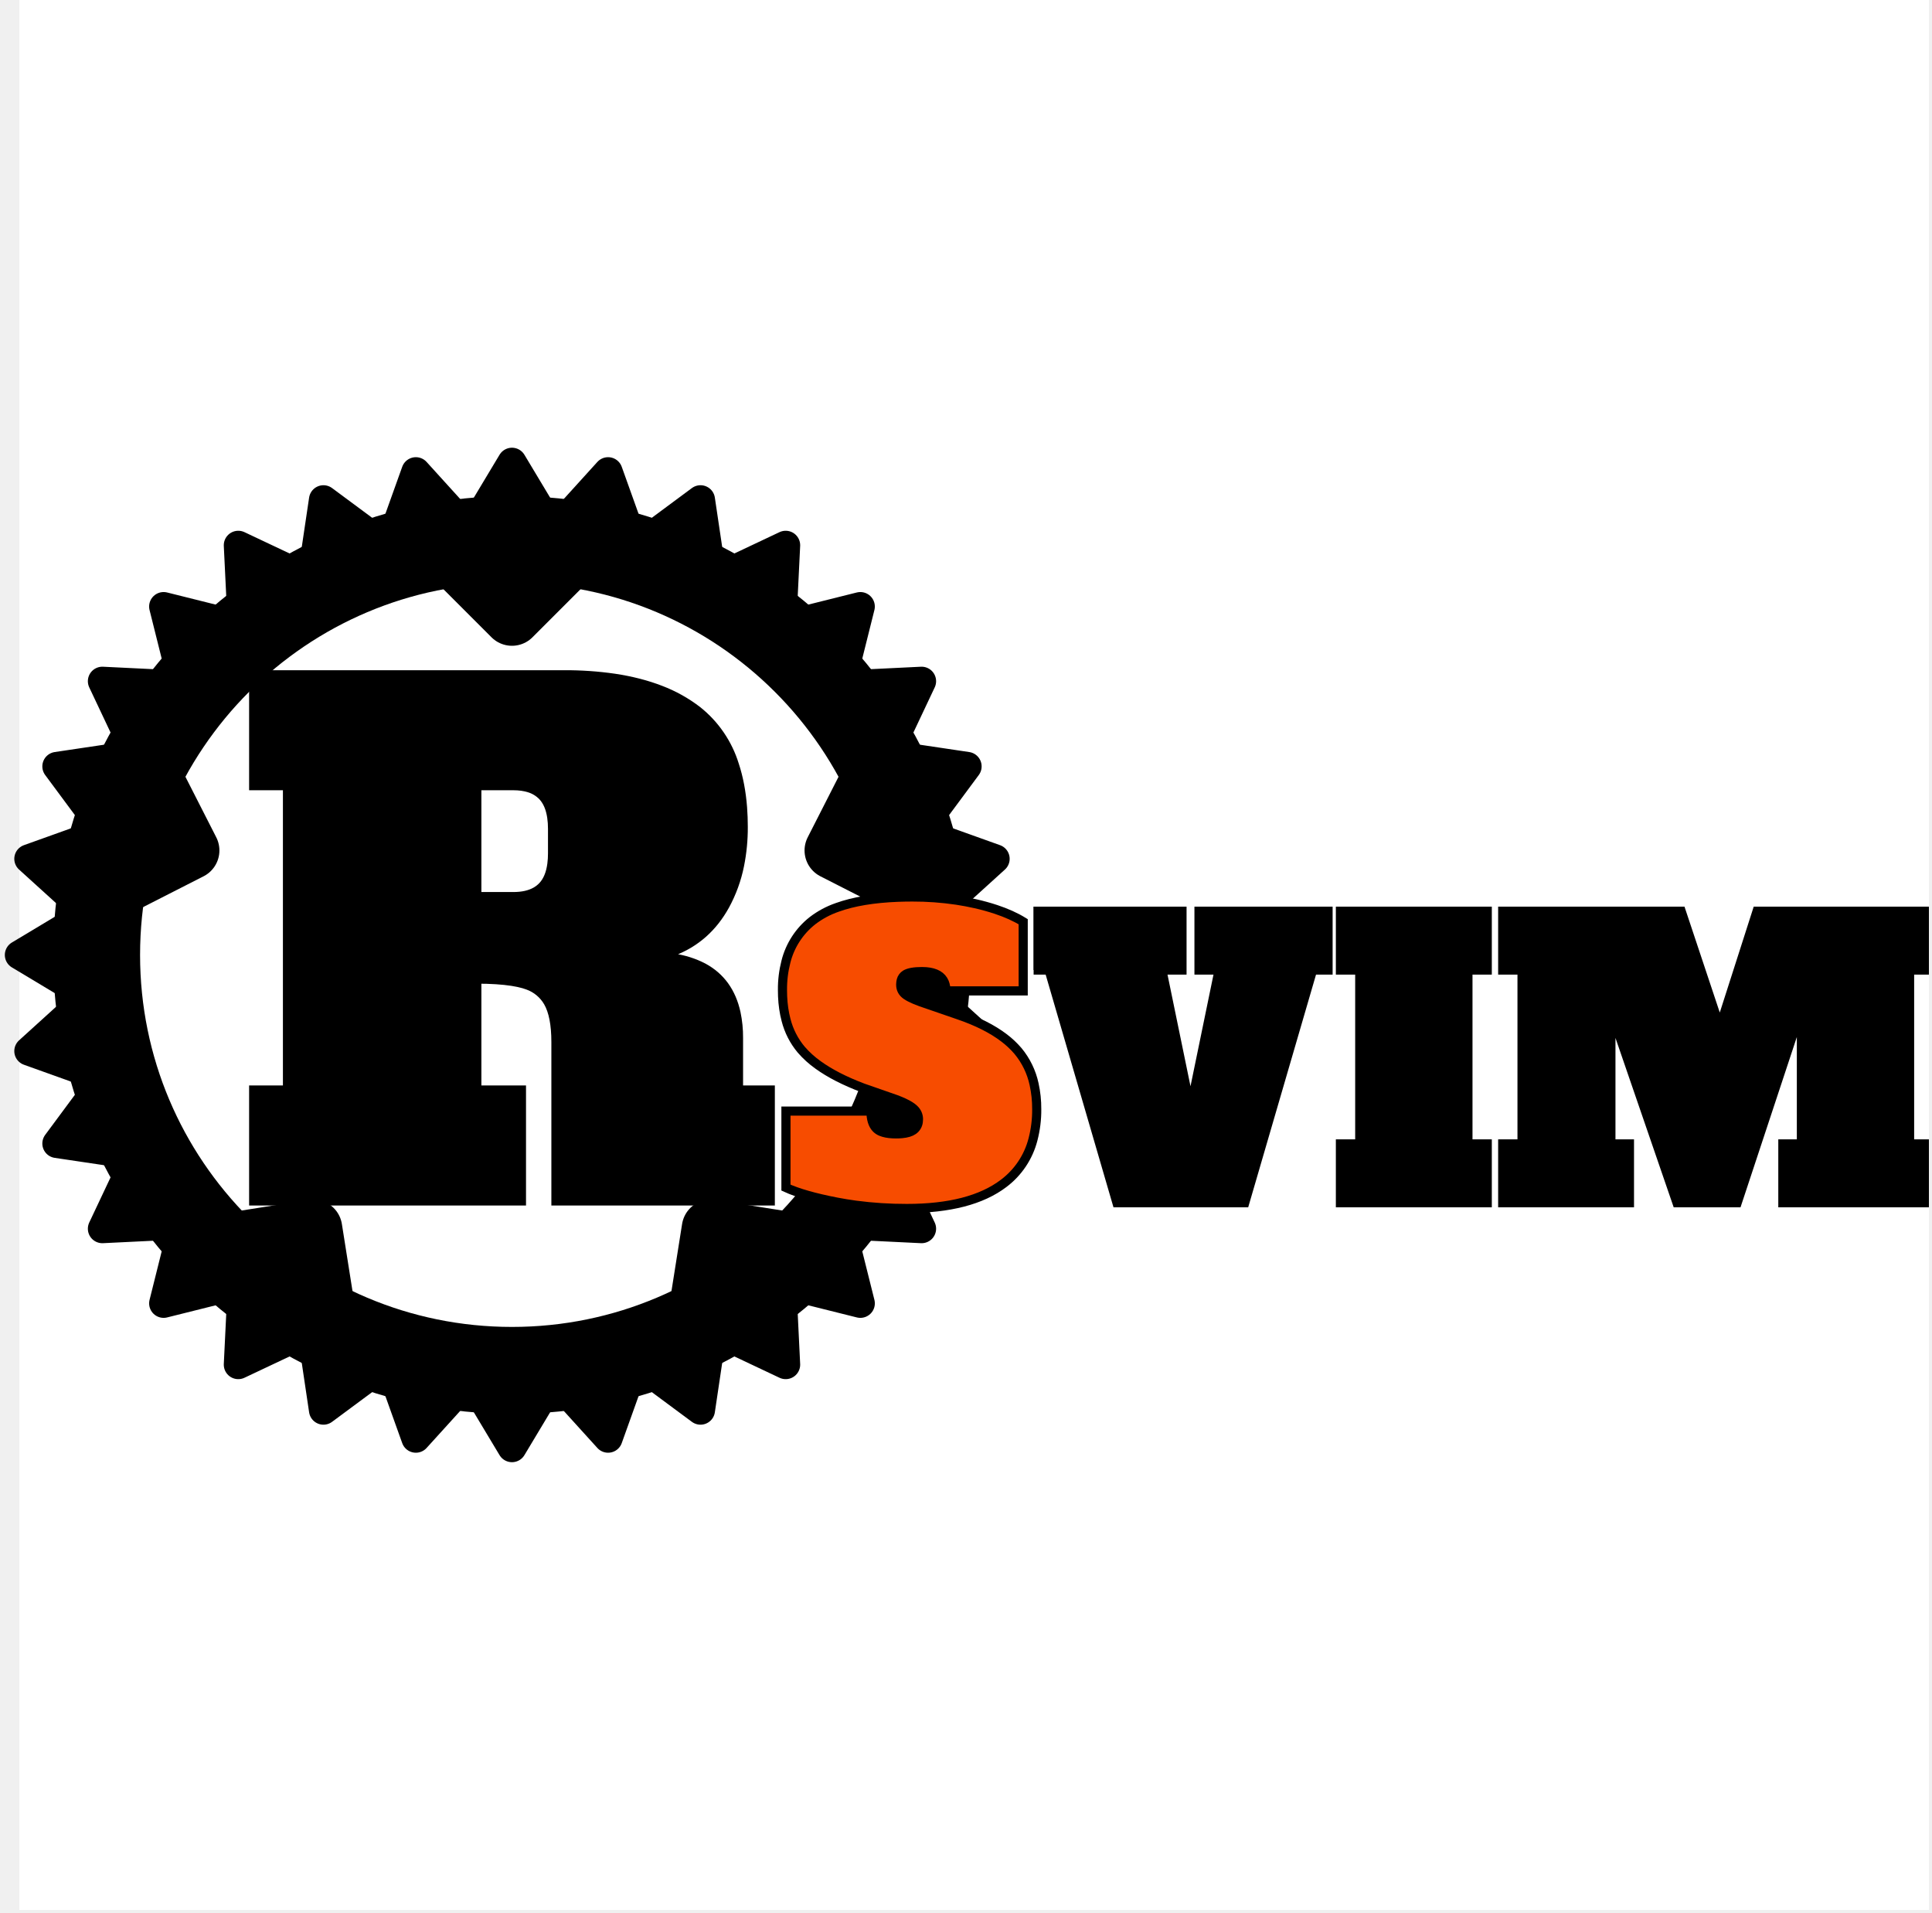
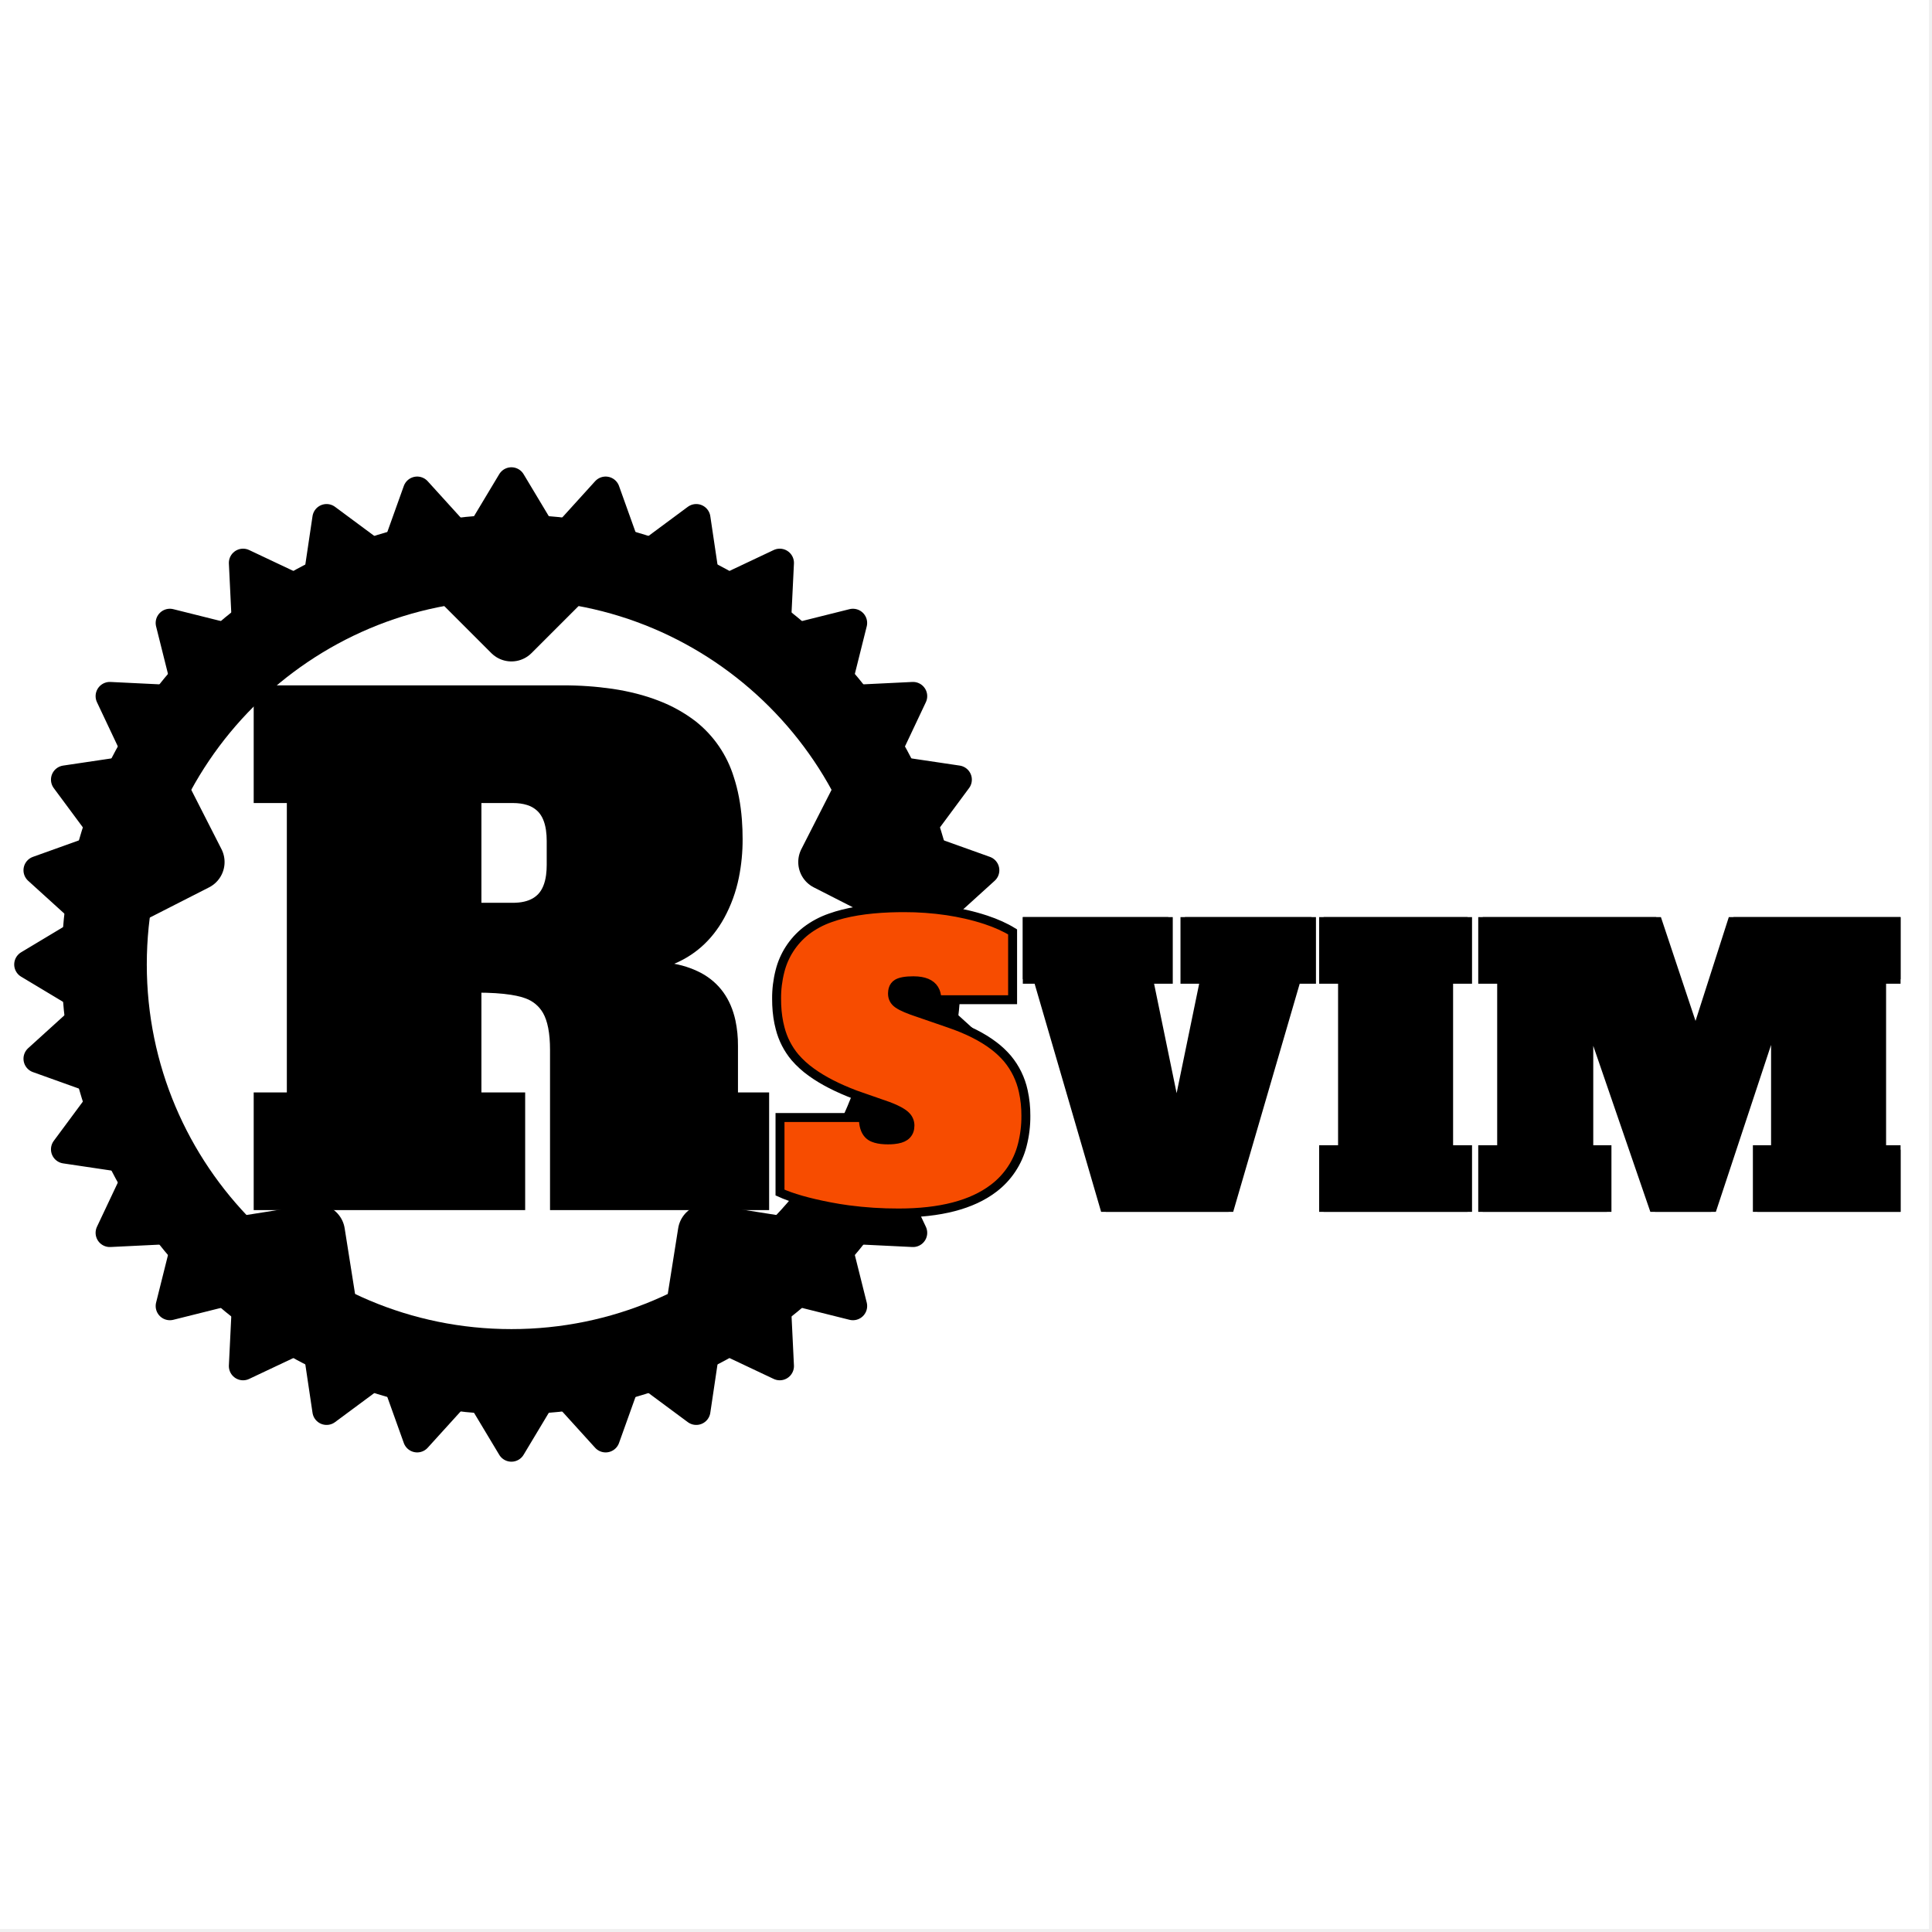
- <svg xmlns="http://www.w3.org/2000/svg" width="200" height="198" viewBox="0 0 200 198" fill="none">
-   <rect x="2" width="197.68" height="197.68" fill="white" />
-   <path d="M53 141.84C76.748 141.84 96 122.588 96 98.84C96 75.092 76.748 55.84 53 55.84C29.252 55.84 10 75.092 10 98.84C10 122.588 29.252 141.84 53 141.84Z" stroke="black" stroke-width="9" />
-   <path d="M99 101.84L104 98.84L99 95.84V101.84Z" fill="black" stroke="black" stroke-width="3" stroke-linejoin="round" />
-   <path d="M97.531 110.757L103.02 108.79L98.701 104.872L97.531 110.757Z" fill="black" stroke="black" stroke-width="3" stroke-linejoin="round" />
-   <path d="M94.35 119.215L100.118 118.357L96.647 113.672L94.35 119.215Z" fill="black" stroke="black" stroke-width="3" stroke-linejoin="round" />
-   <path d="M89.581 126.891L95.405 127.174L92.914 121.902L89.581 126.891Z" fill="black" stroke="black" stroke-width="3" stroke-linejoin="round" />
-   <path d="M83.406 133.488L89.063 134.902L87.648 129.246L83.406 133.488Z" fill="black" stroke="black" stroke-width="3" stroke-linejoin="round" />
-   <path d="M76.062 138.754L81.334 141.245L81.051 135.421L76.062 138.754Z" fill="black" stroke="black" stroke-width="3" stroke-linejoin="round" />
-   <path d="M67.832 142.486L72.517 145.958L73.375 140.19L67.832 142.486Z" fill="black" stroke="black" stroke-width="3" stroke-linejoin="round" />
-   <path d="M59.032 144.541L62.95 148.86L64.916 143.371L59.032 144.541Z" fill="black" stroke="black" stroke-width="3" stroke-linejoin="round" />
-   <path d="M50 144.84L53 149.84L56 144.84H50Z" fill="black" stroke="black" stroke-width="3" stroke-linejoin="round" />
-   <path d="M41.084 143.371L43.05 148.86L46.968 144.541L41.084 143.371Z" fill="black" stroke="black" stroke-width="3" stroke-linejoin="round" />
-   <path d="M32.625 140.19L33.483 145.958L38.168 142.487L32.625 140.19Z" fill="black" stroke="black" stroke-width="3" stroke-linejoin="round" />
-   <path d="M24.95 135.421L24.666 141.245L29.939 138.754L24.95 135.421Z" fill="black" stroke="black" stroke-width="3" stroke-linejoin="round" />
-   <path d="M18.352 129.246L16.938 134.902L22.595 133.488L18.352 129.246Z" fill="black" stroke="black" stroke-width="3" stroke-linejoin="round" />
-   <path d="M13.085 121.902L10.595 127.174L16.419 126.891L13.085 121.902Z" fill="black" stroke="black" stroke-width="3" stroke-linejoin="round" />
-   <path d="M9.353 113.672L5.882 118.357L11.649 119.215L9.353 113.672Z" fill="black" stroke="black" stroke-width="3" stroke-linejoin="round" />
-   <path d="M7.299 104.872L2.98 108.79L8.469 110.757L7.299 104.872Z" fill="black" stroke="black" stroke-width="3" stroke-linejoin="round" />
-   <path d="M7 95.84L2 98.84L7 101.84L7 95.84Z" fill="black" stroke="black" stroke-width="3" stroke-linejoin="round" />
-   <path d="M8.469 86.924L2.98 88.89L7.299 92.808L8.469 86.924Z" fill="black" stroke="black" stroke-width="3" stroke-linejoin="round" />
-   <path d="M11.65 78.465L5.882 79.323L9.354 84.008L11.65 78.465Z" fill="black" stroke="black" stroke-width="3" stroke-linejoin="round" />
-   <path d="M16.419 70.789L10.595 70.506L13.086 75.778L16.419 70.789Z" fill="black" stroke="black" stroke-width="3" stroke-linejoin="round" />
-   <path d="M22.594 64.192L16.937 62.778L18.352 68.434L22.594 64.192Z" fill="black" stroke="black" stroke-width="3" stroke-linejoin="round" />
-   <path d="M29.938 58.926L24.666 56.435L24.949 62.259L29.938 58.926Z" fill="black" stroke="black" stroke-width="3" stroke-linejoin="round" />
-   <path d="M38.168 55.194L33.483 51.722L32.625 57.49L38.168 55.194Z" fill="black" stroke="black" stroke-width="3" stroke-linejoin="round" />
-   <path d="M46.968 53.139L43.05 48.82L41.084 54.309L46.968 53.139Z" fill="black" stroke="black" stroke-width="3" stroke-linejoin="round" />
-   <path d="M56 52.84L53 47.84L50 52.84H56Z" fill="black" stroke="black" stroke-width="3" stroke-linejoin="round" />
-   <path d="M64.916 54.309L62.95 48.82L59.032 53.139L64.916 54.309Z" fill="black" stroke="black" stroke-width="3" stroke-linejoin="round" />
-   <path d="M73.375 57.49L72.517 51.722L67.832 55.194L73.375 57.49Z" fill="black" stroke="black" stroke-width="3" stroke-linejoin="round" />
-   <path d="M81.05 62.259L81.334 56.435L76.061 58.926L81.05 62.259Z" fill="black" stroke="black" stroke-width="3" stroke-linejoin="round" />
-   <path d="M87.648 68.434L89.062 62.778L83.405 64.192L87.648 68.434Z" fill="black" stroke="black" stroke-width="3" stroke-linejoin="round" />
-   <path d="M92.915 75.778L95.405 70.506L89.581 70.789L92.915 75.778Z" fill="black" stroke="black" stroke-width="3" stroke-linejoin="round" />
-   <path d="M96.647 84.008L100.118 79.323L94.351 78.465L96.647 84.008Z" fill="black" stroke="black" stroke-width="3" stroke-linejoin="round" />
-   <path d="M98.701 92.808L103.02 88.89L97.531 86.924L98.701 92.808Z" fill="black" stroke="black" stroke-width="3" stroke-linejoin="round" />
-   <path d="M46 56.84L53 63.84L60 56.84H46Z" fill="black" stroke="black" stroke-width="6" stroke-linejoin="round" />
-   <path d="M90.781 79.204L86.287 88.024L95.108 92.519L90.781 79.204Z" fill="black" stroke="black" stroke-width="6" stroke-linejoin="round" />
-   <path d="M83.35 128.704L73.573 127.156L72.024 136.933L83.35 128.704Z" fill="black" stroke="black" stroke-width="6" stroke-linejoin="round" />
-   <path d="M33.977 136.933L32.428 127.156L22.65 128.704L33.977 136.933Z" fill="black" stroke="black" stroke-width="6" stroke-linejoin="round" />
-   <path d="M10.893 92.519L19.713 88.024L15.219 79.204L10.893 92.519Z" fill="black" stroke="black" stroke-width="6" stroke-linejoin="round" />
-   <path fill-rule="evenodd" clip-rule="evenodd" d="M26.26 124.3V112.82H29.76V81.32H26.26V69.841H58.39C60.129 69.831 61.866 69.951 63.587 70.198C65.357 70.463 66.958 70.875 68.391 71.434C69.75 71.952 71.026 72.665 72.18 73.55C74.003 74.997 75.345 76.962 76.029 79.186C76.463 80.502 76.742 81.968 76.866 83.585C76.916 84.252 76.941 84.921 76.94 85.591C76.947 86.931 76.817 88.269 76.552 89.582C76.261 91.026 75.754 92.418 75.05 93.71C73.79 95.997 71.993 97.584 69.66 98.471L69.73 99.171C70.804 99.32 71.844 99.652 72.807 100.152C74.59 101.117 75.719 102.682 76.193 104.846C76.371 105.696 76.457 106.562 76.45 107.43V112.82H79.74V124.3H57.55V107.85C57.55 106.03 57.281 104.654 56.745 103.72C56.279 102.911 55.542 102.294 54.664 101.977C54.52 101.922 54.373 101.873 54.225 101.83C53.826 101.72 53.422 101.634 53.013 101.572C52.021 101.418 50.804 101.34 49.36 101.34V112.82H53.98V124.3H26.26ZM49.36 92.8H53.14C54.086 92.8 54.866 92.624 55.481 92.272C55.742 92.122 55.979 91.935 56.185 91.716C56.684 91.182 56.999 90.426 57.13 89.448C57.178 89.074 57.201 88.697 57.2 88.32V85.8C57.202 85.388 57.174 84.976 57.115 84.567C56.976 83.641 56.666 82.92 56.185 82.406C55.8 82.002 55.318 81.707 54.784 81.547C54.306 81.396 53.758 81.32 53.14 81.32H49.36V92.8Z" fill="black" stroke="black" stroke-width="0.945" stroke-linecap="round" />
-   <path fill-rule="evenodd" clip-rule="evenodd" d="M81.361 122.92V115H90.16C90.16 115.827 90.347 116.427 90.721 116.8C90.862 116.938 91.03 117.046 91.213 117.119C91.528 117.25 91.93 117.328 92.419 117.352C92.533 117.358 92.647 117.36 92.76 117.36C92.964 117.361 93.167 117.352 93.37 117.333C93.885 117.284 94.276 117.166 94.54 116.98C94.685 116.879 94.807 116.749 94.897 116.597C94.987 116.446 95.043 116.276 95.062 116.101C95.075 116.015 95.081 115.927 95.081 115.84C95.081 115.649 95.043 115.459 94.967 115.283C94.892 115.107 94.781 114.948 94.641 114.817C94.615 114.791 94.588 114.765 94.561 114.74C94.45 114.644 94.332 114.557 94.207 114.48C93.856 114.257 93.374 114.03 92.76 113.8L89.32 112.6C87.441 111.889 85.898 111.098 84.691 110.226C84.046 109.769 83.458 109.237 82.941 108.64C82.193 107.747 81.657 106.698 81.371 105.569C81.17 104.815 81.051 103.994 81.013 103.106C81.005 102.898 81 102.689 81.001 102.48C80.991 101.486 81.112 100.496 81.359 99.533C81.78 97.858 82.744 96.37 84.1 95.3C84.881 94.7 85.754 94.231 86.686 93.912C88.355 93.311 90.451 92.963 92.972 92.867C93.462 92.849 93.951 92.84 94.441 92.84C95.975 92.836 97.508 92.947 99.026 93.171C99.682 93.27 100.334 93.393 100.981 93.54C101.695 93.701 102.402 93.897 103.099 94.126C104.194 94.491 105.135 94.915 105.921 95.4V102.56H97.921C97.927 102.261 97.874 101.964 97.766 101.685C97.493 101.027 96.864 100.658 95.876 100.577C95.731 100.566 95.586 100.56 95.441 100.56C95.255 100.56 95.069 100.566 94.883 100.579C94.518 100.606 94.219 100.661 93.987 100.745C93.902 100.775 93.819 100.814 93.74 100.86C93.631 100.926 93.535 101.013 93.459 101.116C93.382 101.219 93.327 101.337 93.296 101.461C93.264 101.579 93.246 101.71 93.242 101.853C93.241 101.875 93.24 101.898 93.24 101.92C93.24 102.373 93.434 102.733 93.82 103C93.944 103.084 94.072 103.16 94.204 103.228C94.494 103.379 94.858 103.534 95.296 103.693C95.437 103.744 95.579 103.793 95.721 103.84L99.201 105.04C101.137 105.698 102.713 106.49 103.93 107.417C104.462 107.817 104.948 108.274 105.381 108.78C106.205 109.772 106.777 110.949 107.048 112.21C107.235 113.061 107.327 113.929 107.321 114.8C107.331 115.857 107.201 116.91 106.935 117.933C106.469 119.749 105.399 121.353 103.901 122.48C101.621 124.213 98.281 125.08 93.88 125.08C92.107 125.084 90.335 124.971 88.576 124.739C87.922 124.651 87.269 124.545 86.621 124.42C84.341 123.98 82.587 123.48 81.361 122.92Z" fill="#F74C00" stroke="black" stroke-width="0.945" stroke-linecap="round" />
-   <g clip-path="url(#clip0_6_4)">
-     <path fill-rule="evenodd" clip-rule="evenodd" d="M199.68 93.84V100.4H197.68V118.4H199.68V124.96H184.56V118.4H186.48V104.4L179.68 124.96H173.76L166.76 104.6V118.4H168.68V124.96H155.56V118.4H157.56V100.4H155.56V93.84H173.88L178.04 106.32L182.04 93.84H199.68ZM124.12 100.4V93.84H137.48V100.4H135.88L128.72 124.96H115.76L108.6 100.4H107V93.84H122.36V100.4H120.28L123.04 113.8H123.44L126.2 100.4H124.12ZM153.96 124.96H138.76V118.4H140.76V100.4H138.76V93.84H153.96V100.4H151.96V118.4H153.96V124.96Z" fill="black" stroke="black" stroke-width="0.945" stroke-linecap="round" />
+ <svg xmlns="http://www.w3.org/2000/svg" width="204" height="204" viewBox="0 0 204 204" fill="none">
+   <rect width="203.68" height="203.68" fill="white" />
+   <path d="M54 144.84C77.748 144.84 97 125.588 97 101.84C97 78.092 77.748 58.84 54 58.84C30.252 58.84 11 78.092 11 101.84C11 125.588 30.252 144.84 54 144.84Z" stroke="black" stroke-width="9" />
+   <path d="M100 104.84L105 101.84L100 98.84V104.84Z" fill="black" stroke="black" stroke-width="3" stroke-linejoin="round" />
+   <path d="M98.531 113.757L104.02 111.79L99.701 107.872L98.531 113.757Z" fill="black" stroke="black" stroke-width="3" stroke-linejoin="round" />
+   <path d="M95.35 122.215L101.118 121.357L97.647 116.672L95.35 122.215Z" fill="black" stroke="black" stroke-width="3" stroke-linejoin="round" />
+   <path d="M90.581 129.891L96.405 130.174L93.914 124.902L90.581 129.891Z" fill="black" stroke="black" stroke-width="3" stroke-linejoin="round" />
+   <path d="M84.406 136.488L90.063 137.902L88.648 132.246L84.406 136.488Z" fill="black" stroke="black" stroke-width="3" stroke-linejoin="round" />
+   <path d="M77.062 141.754L82.334 144.245L82.051 138.421L77.062 141.754Z" fill="black" stroke="black" stroke-width="3" stroke-linejoin="round" />
+   <path d="M68.832 145.486L73.517 148.958L74.375 143.19L68.832 145.486Z" fill="black" stroke="black" stroke-width="3" stroke-linejoin="round" />
+   <path d="M60.032 147.541L63.95 151.86L65.916 146.371L60.032 147.541Z" fill="black" stroke="black" stroke-width="3" stroke-linejoin="round" />
+   <path d="M51 147.84L54 152.84L57 147.84H51Z" fill="black" stroke="black" stroke-width="3" stroke-linejoin="round" />
+   <path d="M42.084 146.371L44.05 151.86L47.968 147.541L42.084 146.371Z" fill="black" stroke="black" stroke-width="3" stroke-linejoin="round" />
+   <path d="M33.625 143.19L34.483 148.958L39.168 145.487L33.625 143.19Z" fill="black" stroke="black" stroke-width="3" stroke-linejoin="round" />
+   <path d="M25.95 138.421L25.666 144.245L30.939 141.754L25.95 138.421Z" fill="black" stroke="black" stroke-width="3" stroke-linejoin="round" />
+   <path d="M19.352 132.246L17.938 137.902L23.595 136.488L19.352 132.246Z" fill="black" stroke="black" stroke-width="3" stroke-linejoin="round" />
+   <path d="M14.085 124.902L11.595 130.174L17.419 129.891L14.085 124.902Z" fill="black" stroke="black" stroke-width="3" stroke-linejoin="round" />
+   <path d="M10.353 116.672L6.882 121.357L12.649 122.215L10.353 116.672Z" fill="black" stroke="black" stroke-width="3" stroke-linejoin="round" />
+   <path d="M8.299 107.872L3.98 111.79L9.469 113.757L8.299 107.872Z" fill="black" stroke="black" stroke-width="3" stroke-linejoin="round" />
+   <path d="M8 98.84L3 101.84L8 104.84L8 98.84Z" fill="black" stroke="black" stroke-width="3" stroke-linejoin="round" />
+   <path d="M9.469 89.924L3.98 91.89L8.299 95.808L9.469 89.924Z" fill="black" stroke="black" stroke-width="3" stroke-linejoin="round" />
+   <path d="M12.65 81.465L6.882 82.323L10.354 87.008L12.65 81.465Z" fill="black" stroke="black" stroke-width="3" stroke-linejoin="round" />
+   <path d="M17.419 73.789L11.595 73.506L14.086 78.778L17.419 73.789Z" fill="black" stroke="black" stroke-width="3" stroke-linejoin="round" />
+   <path d="M23.594 67.192L17.937 65.778L19.352 71.434L23.594 67.192Z" fill="black" stroke="black" stroke-width="3" stroke-linejoin="round" />
+   <path d="M30.938 61.926L25.666 59.435L25.949 65.259L30.938 61.926Z" fill="black" stroke="black" stroke-width="3" stroke-linejoin="round" />
+   <path d="M39.168 58.194L34.483 54.722L33.625 60.49L39.168 58.194Z" fill="black" stroke="black" stroke-width="3" stroke-linejoin="round" />
+   <path d="M47.968 56.139L44.05 51.82L42.084 57.309L47.968 56.139Z" fill="black" stroke="black" stroke-width="3" stroke-linejoin="round" />
+   <path d="M57 55.84L54 50.84L51 55.84H57Z" fill="black" stroke="black" stroke-width="3" stroke-linejoin="round" />
+   <path d="M65.916 57.309L63.95 51.82L60.032 56.139L65.916 57.309Z" fill="black" stroke="black" stroke-width="3" stroke-linejoin="round" />
+   <path d="M74.375 60.49L73.517 54.722L68.832 58.194L74.375 60.49Z" fill="black" stroke="black" stroke-width="3" stroke-linejoin="round" />
+   <path d="M82.05 65.259L82.334 59.435L77.061 61.926L82.05 65.259Z" fill="black" stroke="black" stroke-width="3" stroke-linejoin="round" />
+   <path d="M88.648 71.434L90.062 65.778L84.405 67.192L88.648 71.434Z" fill="black" stroke="black" stroke-width="3" stroke-linejoin="round" />
+   <path d="M93.915 78.778L96.405 73.506L90.581 73.789L93.915 78.778Z" fill="black" stroke="black" stroke-width="3" stroke-linejoin="round" />
+   <path d="M97.647 87.008L101.118 82.323L95.351 81.465L97.647 87.008Z" fill="black" stroke="black" stroke-width="3" stroke-linejoin="round" />
+   <path d="M99.701 95.808L104.02 91.89L98.531 89.924L99.701 95.808Z" fill="black" stroke="black" stroke-width="3" stroke-linejoin="round" />
+   <path d="M47 59.84L54 66.84L61 59.84H47Z" fill="black" stroke="black" stroke-width="6" stroke-linejoin="round" />
+   <path d="M91.781 82.204L87.287 91.024L96.108 95.519L91.781 82.204Z" fill="black" stroke="black" stroke-width="6" stroke-linejoin="round" />
+   <path d="M84.35 131.704L74.573 130.156L73.024 139.933L84.35 131.704Z" fill="black" stroke="black" stroke-width="6" stroke-linejoin="round" />
+   <path d="M34.977 139.933L33.428 130.156L23.65 131.704L34.977 139.933Z" fill="black" stroke="black" stroke-width="6" stroke-linejoin="round" />
+   <path d="M11.893 95.519L20.713 91.024L16.219 82.204L11.893 95.519Z" fill="black" stroke="black" stroke-width="6" stroke-linejoin="round" />
+   <path fill-rule="evenodd" clip-rule="evenodd" d="M27.26 127.3V115.82H30.76V84.32H27.26V72.841H59.39C61.129 72.831 62.866 72.951 64.587 73.198C66.357 73.463 67.958 73.875 69.391 74.434C70.75 74.952 72.026 75.665 73.18 76.55C75.003 77.997 76.345 79.962 77.029 82.186C77.463 83.502 77.742 84.968 77.866 86.585C77.916 87.252 77.941 87.921 77.94 88.591C77.947 89.931 77.817 91.269 77.552 92.582C77.261 94.026 76.754 95.418 76.05 96.71C74.79 98.997 72.993 100.584 70.66 101.47L70.73 102.17C71.804 102.32 72.844 102.652 73.807 103.152C75.59 104.117 76.719 105.682 77.193 107.846C77.371 108.696 77.457 109.562 77.45 110.43V115.82H80.74V127.3H58.55V110.85C58.55 109.03 58.281 107.654 57.745 106.72C57.279 105.911 56.542 105.294 55.664 104.977C55.52 104.922 55.373 104.873 55.225 104.83C54.826 104.72 54.422 104.634 54.013 104.572C53.021 104.418 51.804 104.34 50.36 104.34V115.82H54.98V127.3H27.26ZM50.36 95.8H54.14C55.086 95.8 55.866 95.624 56.481 95.272C56.742 95.122 56.979 94.935 57.185 94.716C57.684 94.182 57.999 93.426 58.13 92.448C58.178 92.074 58.201 91.697 58.2 91.32V88.8C58.202 88.388 58.174 87.976 58.115 87.567C57.976 86.641 57.666 85.92 57.185 85.406C56.8 85.002 56.318 84.707 55.784 84.547C55.306 84.396 54.758 84.32 54.14 84.32H50.36V95.8Z" fill="black" stroke="black" stroke-width="0.945" stroke-linecap="round" />
+   <path fill-rule="evenodd" clip-rule="evenodd" d="M82.361 125.92V118H91.16C91.16 118.827 91.347 119.427 91.721 119.8C91.862 119.938 92.03 120.046 92.213 120.119C92.528 120.25 92.93 120.328 93.419 120.352C93.533 120.358 93.647 120.36 93.76 120.36C93.964 120.361 94.167 120.352 94.37 120.333C94.885 120.284 95.276 120.166 95.54 119.98C95.685 119.879 95.807 119.749 95.897 119.597C95.987 119.446 96.043 119.276 96.062 119.101C96.075 119.015 96.081 118.927 96.081 118.84C96.081 118.649 96.043 118.459 95.967 118.283C95.892 118.107 95.781 117.948 95.641 117.817C95.615 117.791 95.588 117.765 95.561 117.74C95.45 117.644 95.332 117.557 95.207 117.48C94.856 117.257 94.374 117.03 93.76 116.8L90.32 115.6C88.441 114.889 86.898 114.098 85.691 113.226C85.046 112.769 84.458 112.237 83.941 111.64C83.193 110.747 82.657 109.698 82.371 108.569C82.17 107.815 82.051 106.994 82.013 106.106C82.005 105.898 82 105.689 82.001 105.48C81.991 104.486 82.112 103.496 82.359 102.533C82.78 100.858 83.744 99.37 85.1 98.3C85.881 97.7 86.754 97.231 87.686 96.912C89.355 96.311 91.451 95.963 93.972 95.867C94.462 95.849 94.951 95.84 95.441 95.84C96.975 95.836 98.508 95.947 100.027 96.171C100.682 96.27 101.334 96.393 101.981 96.54C102.695 96.701 103.402 96.897 104.099 97.126C105.194 97.491 106.135 97.915 106.921 98.4V105.56H98.921C98.927 105.261 98.874 104.964 98.766 104.685C98.493 104.027 97.864 103.658 96.876 103.577C96.731 103.566 96.586 103.56 96.441 103.56C96.255 103.56 96.069 103.566 95.883 103.579C95.518 103.606 95.219 103.661 94.987 103.745C94.902 103.775 94.819 103.814 94.74 103.86C94.631 103.926 94.535 104.013 94.459 104.116C94.382 104.219 94.327 104.337 94.296 104.461C94.264 104.579 94.246 104.71 94.242 104.853C94.241 104.875 94.24 104.898 94.24 104.92C94.24 105.373 94.434 105.733 94.82 106C94.944 106.084 95.072 106.16 95.204 106.228C95.494 106.379 95.858 106.534 96.296 106.693C96.437 106.744 96.579 106.793 96.721 106.84L100.201 108.04C102.137 108.698 103.713 109.49 104.93 110.417C105.462 110.817 105.948 111.274 106.381 111.78C107.205 112.772 107.777 113.949 108.048 115.21C108.235 116.061 108.327 116.929 108.321 117.8C108.331 118.857 108.201 119.91 107.935 120.933C107.469 122.749 106.399 124.353 104.901 125.48C102.621 127.213 99.281 128.08 94.88 128.08C93.107 128.084 91.335 127.971 89.576 127.739C88.922 127.651 88.269 127.545 87.621 127.42C85.341 126.98 83.587 126.48 82.361 125.92Z" fill="#F74C00" stroke="black" stroke-width="0.945" stroke-linecap="round" />
+   <g clip-path="url(#clip0_7_2)">
+     <path fill-rule="evenodd" clip-rule="evenodd" d="M200.68 96.84V103.4H198.68V121.4H200.68V127.96H185.56V121.4H187.48V107.4L180.68 127.96H174.76L167.76 107.6V121.4H169.68V127.96H156.56V121.4H158.56V103.4H156.56V96.84H174.88L179.04 109.32L183.04 96.84H200.68ZM125.12 103.4V96.84H138.48V103.4H136.88L129.72 127.96H116.76L109.6 103.4H108V96.84H123.36V103.4H121.28L124.04 116.8H124.44L127.2 103.4H125.12ZM154.96 127.96H139.76V121.4H141.76V103.4H139.76V96.84H154.96V103.4H152.96V121.4H154.96V127.96Z" fill="black" stroke="black" stroke-width="0.945" stroke-linecap="round" />
  </g>
  <defs>
-     <clipPath id="clip0_6_4">
-       <rect width="92.68" height="31.12" fill="white" transform="translate(107 93.84)" />
+     <clipPath id="clip0_7_2">
+       <rect width="92.68" height="31.12" fill="white" transform="translate(108 96.84)" />
    </clipPath>
  </defs>
</svg>
